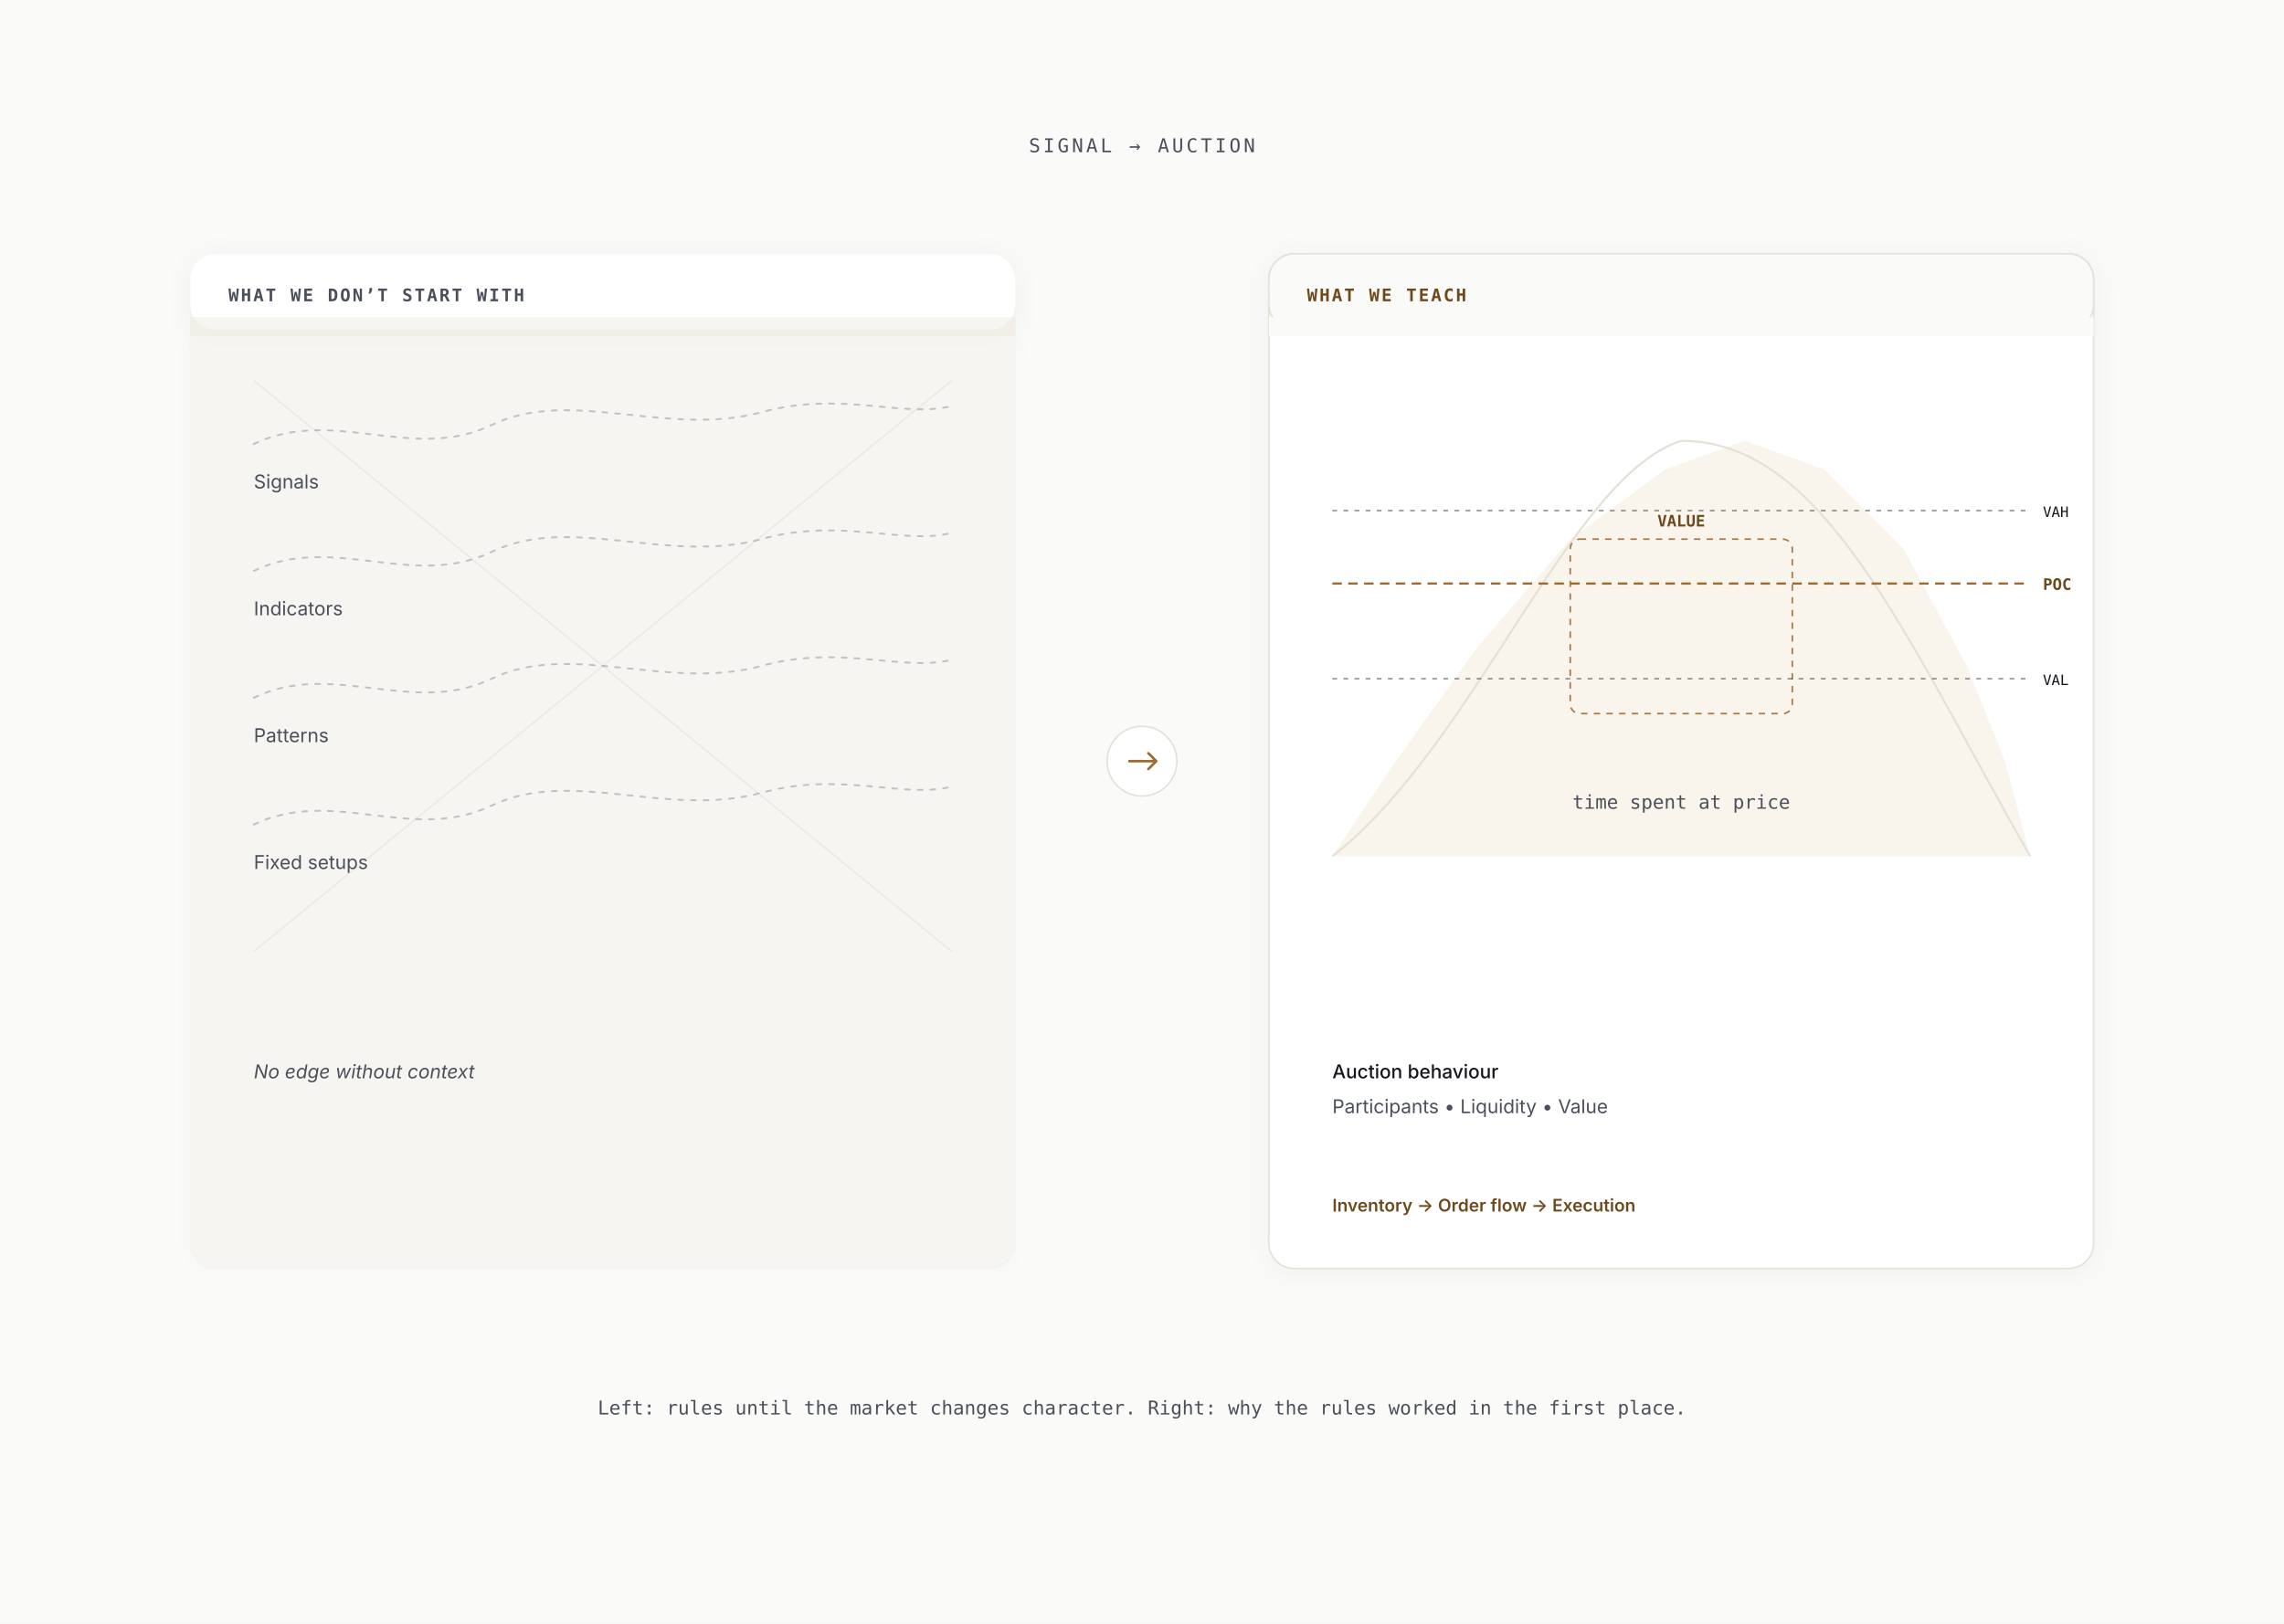
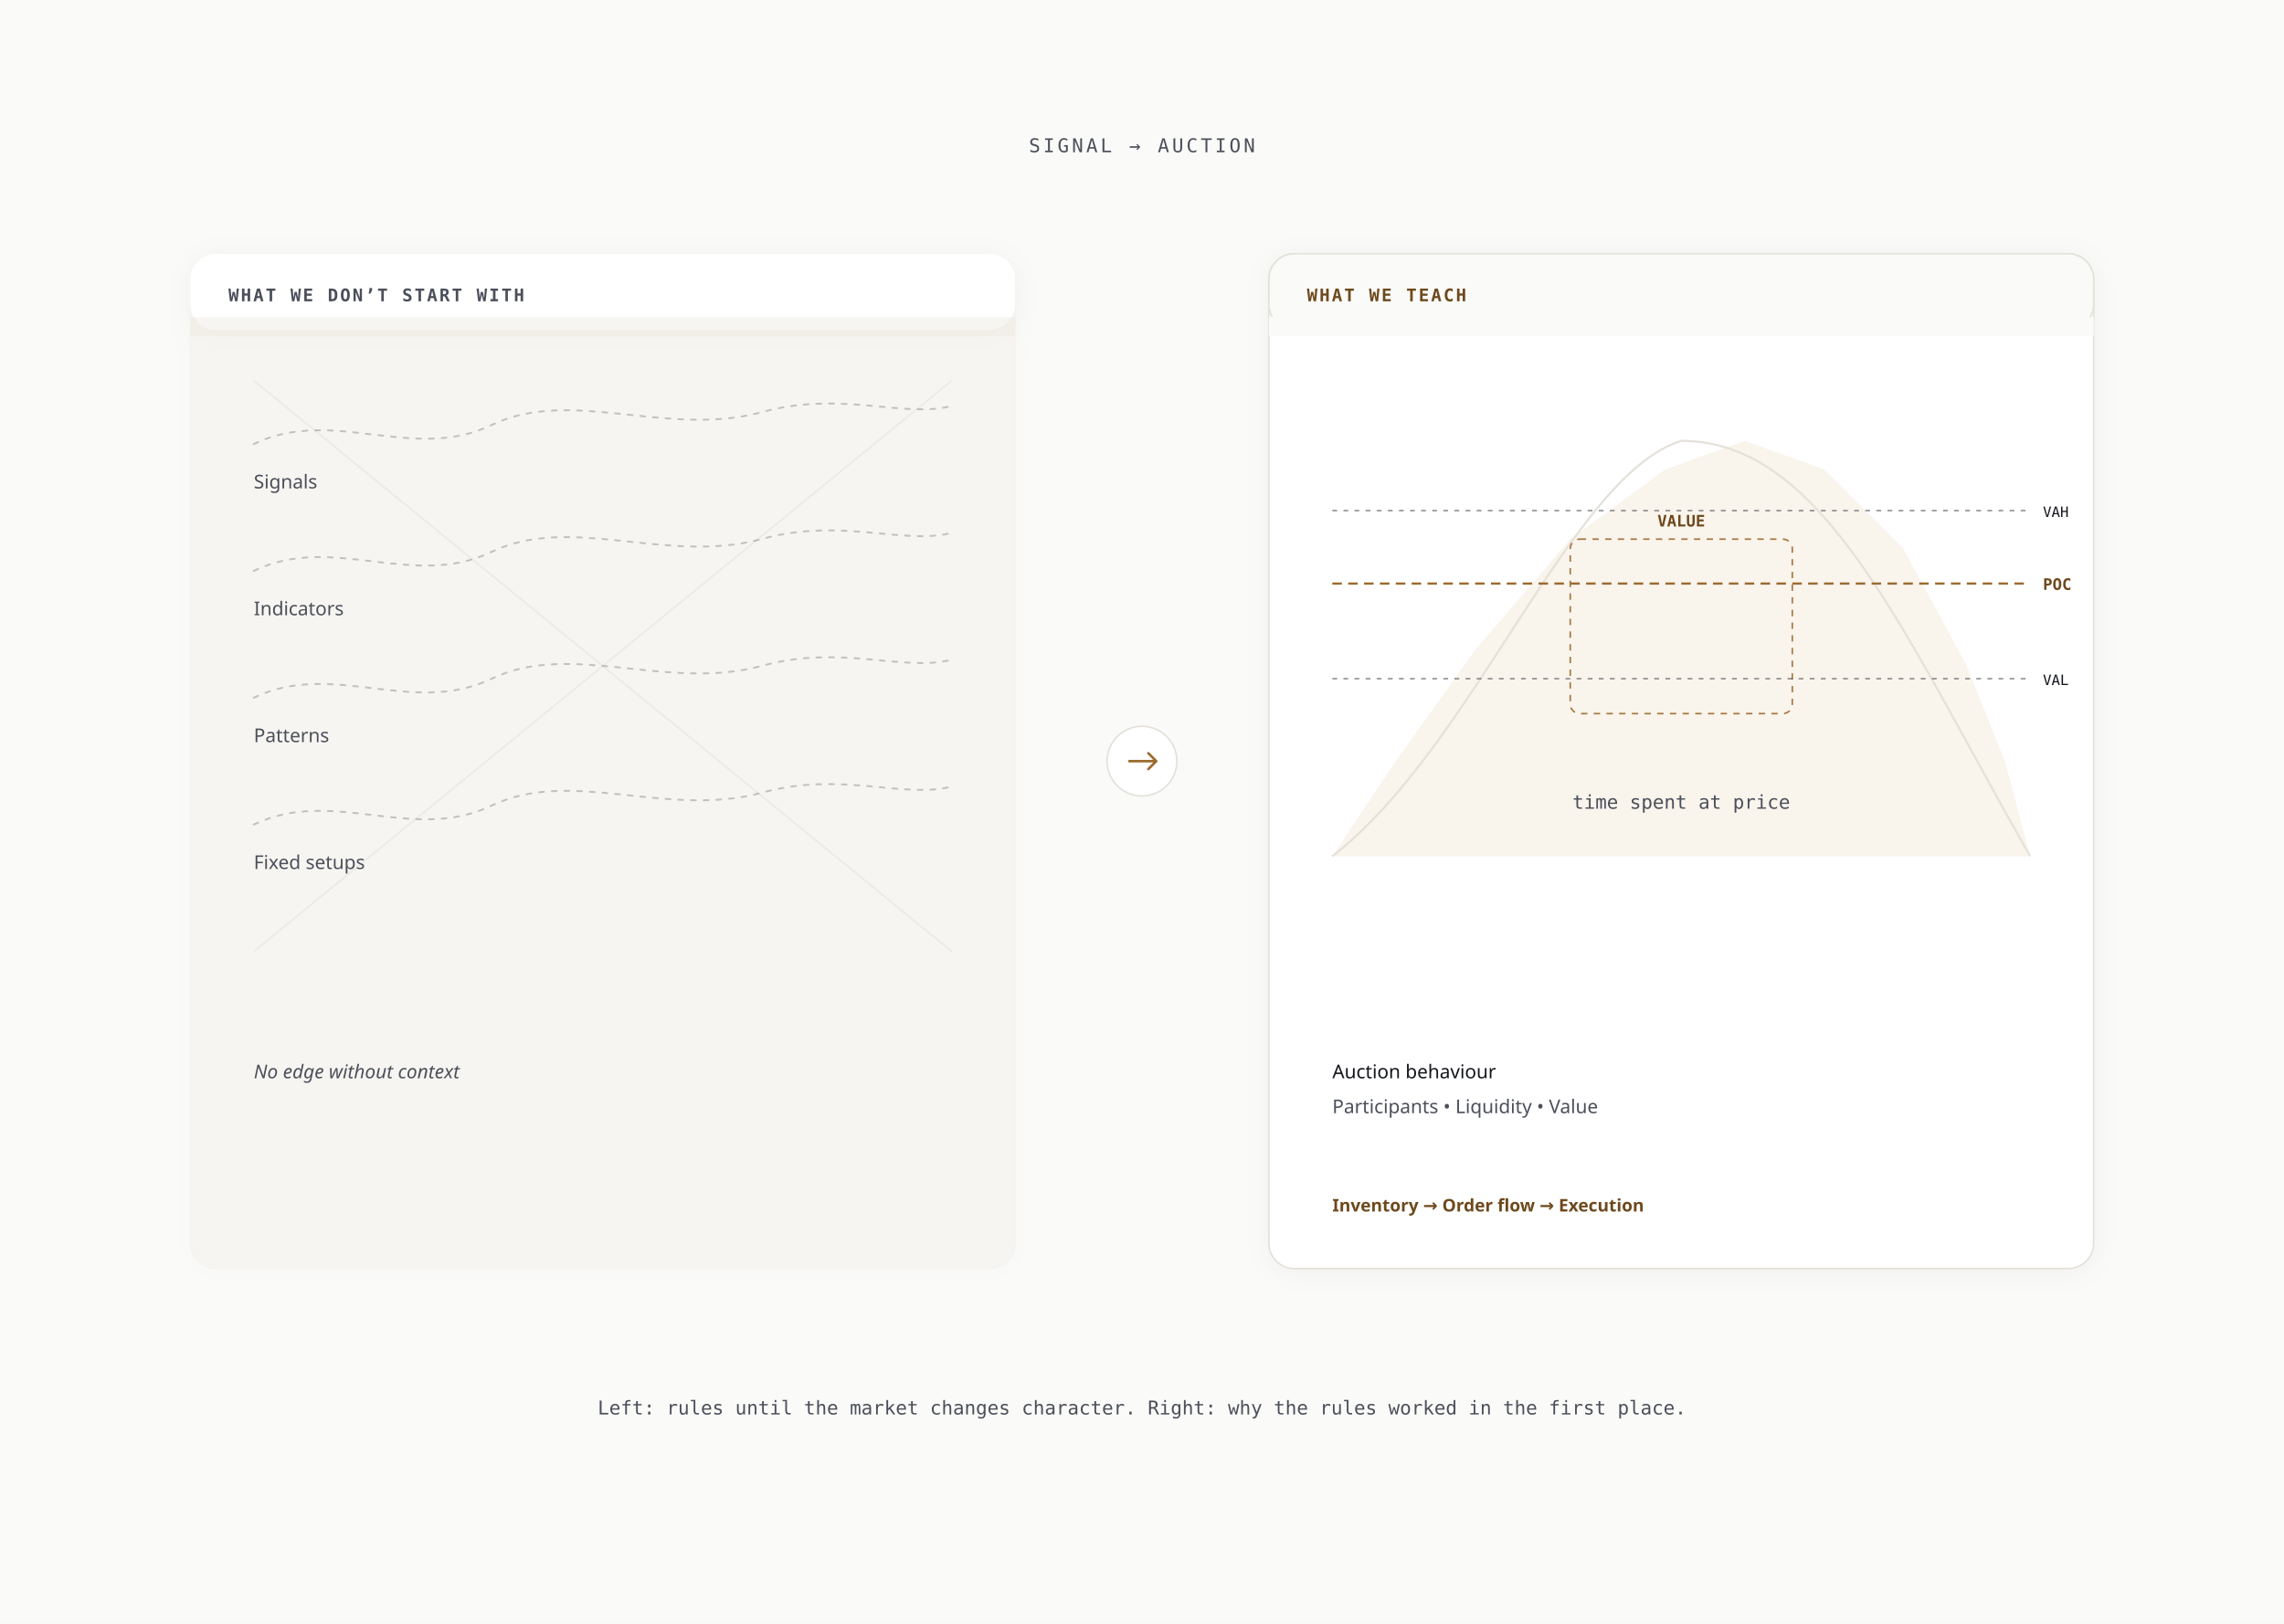
<svg xmlns="http://www.w3.org/2000/svg" viewBox="0 0 1440 1024" width="100%" height="100%" preserveAspectRatio="xMidYMid meet" style="display:block;width:100%;height:auto">
  <defs>
    <filter id="why-shadow" x="-10" y="-10" width="540" height="660">
      <feDropShadow dx="0" dy="2" stdDeviation="8" flood-color="#12151C" flood-opacity="0.04" />
    </filter>
  </defs>
  <rect x="0" y="0" width="1440" height="1024" fill="#FAFAF8" />
-   <text x="720" y="96" font-family="IBM Plex Mono, monospace" font-size="12" font-weight="500" letter-spacing="1.8" fill="#4B4F5A" text-anchor="middle">SIGNAL → AUCTION</text>
+   <text x="720" y="96" font-family="JetBrains Mono, monospace" font-size="12" font-weight="500" letter-spacing="1.8" fill="#4B4F5A" text-anchor="middle">SIGNAL → AUCTION</text>
  <g transform="translate(120,160)" filter="url(#why-shadow)">
    <rect x="0" y="0" width="520" height="640" rx="16" fill="#F3E9DB" opacity="0.22" stroke="#E4E1D9" stroke-width="1" />
    <rect x="0" y="0" width="520" height="48" rx="16" fill="#FFFFFF" opacity="1" />
    <rect x="0" y="40" width="520" height="12" fill="#E4E1D9" opacity="0.35" />
-     <text x="24" y="30" font-family="IBM Plex Mono, monospace" font-size="11" font-weight="600" letter-spacing="1.2" fill="#4B4F5A">WHAT WE DON’T START WITH</text>
+     <text x="24" y="30" font-family="JetBrains Mono, monospace" font-size="11" font-weight="600" letter-spacing="1.2" fill="#4B4F5A">WHAT WE DON’T START WITH</text>
    <g opacity="0.9" stroke="#8A8D96" stroke-width="1.2" stroke-linecap="round" fill="none">
      <path d="M40 120 C90 96, 140 132, 190 108 C240 84, 300 116, 360 100 C410 86, 450 104, 480 96" stroke-dasharray="3 5" opacity="0.55" />
      <path d="M40 200 C90 176, 140 212, 190 188 C240 164, 300 196, 360 180 C410 166, 450 184, 480 176" stroke-dasharray="3 5" opacity="0.55" />
      <path d="M40 280 C90 256, 140 292, 190 268 C240 244, 300 276, 360 260 C410 246, 450 264, 480 256" stroke-dasharray="3 5" opacity="0.55" />
      <path d="M40 360 C90 336, 140 372, 190 348 C240 324, 300 356, 360 340 C410 326, 450 344, 480 336" stroke-dasharray="3 5" opacity="0.55" />
    </g>
-     <g font-family="Inter, system-ui, sans-serif" font-size="12" fill="#4B4F5A">
+     <g font-family="Instrument Sans, system-ui, sans-serif" font-size="12" fill="#4B4F5A">
      <text x="40" y="148">Signals</text>
      <text x="40" y="228">Indicators</text>
      <text x="40" y="308">Patterns</text>
      <text x="40" y="388">Fixed setups</text>
    </g>
-     <g font-family="Inter, system-ui, sans-serif" font-size="12" fill="#4B4F5A" opacity="1">
+     <g font-family="Instrument Sans, system-ui, sans-serif" font-size="12" fill="#4B4F5A" opacity="1">
      <text x="40" y="520" font-style="italic">No edge without context</text>
    </g>
    <g opacity="0.12">
      <line x1="40" y1="80" x2="480" y2="440" stroke="#8A8D96" stroke-width="1" />
      <line x1="480" y1="80" x2="40" y2="440" stroke="#8A8D96" stroke-width="1" />
    </g>
  </g>
  <g transform="translate(720,480)">
    <circle cx="0" cy="0" r="22" fill="#FFFFFF" stroke="#E4E1D9" stroke-width="1" />
    <path d="M-8 0H8M4 -5L9 0L4 5" stroke="#9C6B2E" stroke-width="1.6" stroke-linecap="round" stroke-linejoin="round" fill="none" />
  </g>
  <g transform="translate(800,160)" filter="url(#why-shadow)">
    <rect x="0" y="0" width="520" height="640" rx="16" fill="#FFFFFF" stroke="#E4E1D9" stroke-width="1" />
    <rect x="0" y="0" width="520" height="48" rx="16" fill="#FAFAF8" stroke="#E4E1D9" stroke-width="1" />
    <rect x="0" y="40" width="520" height="12" fill="#FAFAF8" />
-     <text x="24" y="30" font-family="IBM Plex Mono, monospace" font-size="11" font-weight="600" letter-spacing="1.2" fill="#6E4A1E">WHAT WE TEACH</text>
+     <text x="24" y="30" font-family="JetBrains Mono, monospace" font-size="11" font-weight="600" letter-spacing="1.2" fill="#6E4A1E">WHAT WE TEACH</text>
    <g transform="translate(40,100)">
      <path d="M0 280 L 40 220 L 90 150 L 150 80 L 210 36 L 260 18 L 310 36 L 360 86 L 400 160 L 424 220 L 440 280 Z" fill="#F3E9DB" opacity="0.52" stroke="none" />
      <path d="M0 280 C 90 210, 150 40, 220 18 C 310 18, 360 140, 440 280" fill="none" stroke="#E4E1D9" stroke-width="1.3" />
      <rect x="150" y="80" width="140" height="110" rx="6" fill="none" stroke="#9C6B2E" stroke-width="1" stroke-dasharray="4 4" opacity="0.9" />
-       <text x="220" y="72" font-family="IBM Plex Mono, monospace" font-size="10" font-weight="600" fill="#6E4A1E" text-anchor="middle">VALUE</text>
+       <text x="220" y="72" font-family="JetBrains Mono, monospace" font-size="10" font-weight="600" fill="#6E4A1E" text-anchor="middle">VALUE</text>
      <line x1="0" y1="108" x2="440" y2="108" stroke="#9C6B2E" stroke-width="1.4" stroke-dasharray="6 4" />
-       <text x="448" y="112" font-family="IBM Plex Mono, monospace" font-size="10" font-weight="600" fill="#6E4A1E">POC</text>
+       <text x="448" y="112" font-family="JetBrains Mono, monospace" font-size="10" font-weight="600" fill="#6E4A1E">POC</text>
      <line x1="0" y1="62" x2="440" y2="62" stroke="#12151C" stroke-width="0.9" stroke-dasharray="3 4" opacity="0.5" />
-       <text x="448" y="66" font-family="IBM Plex Mono, monospace" font-size="9" fill="#12151C">VAH</text>
+       <text x="448" y="66" font-family="JetBrains Mono, monospace" font-size="9" fill="#12151C">VAH</text>
      <line x1="0" y1="168" x2="440" y2="168" stroke="#12151C" stroke-width="0.9" stroke-dasharray="3 4" opacity="0.5" />
-       <text x="448" y="172" font-family="IBM Plex Mono, monospace" font-size="9" fill="#12151C">VAL</text>
-       <text x="220" y="250" font-family="IBM Plex Mono, monospace" font-size="12" fill="#4B4F5A" text-anchor="middle">time spent at price</text>
+       <text x="448" y="172" font-family="JetBrains Mono, monospace" font-size="9" fill="#12151C">VAL</text>
+       <text x="220" y="250" font-family="JetBrains Mono, monospace" font-size="12" fill="#4B4F5A" text-anchor="middle">time spent at price</text>
    </g>
-     <g font-family="Inter, system-ui, sans-serif" font-size="12" fill="#12151C" font-weight="500">
+     <g font-family="Instrument Sans, system-ui, sans-serif" font-size="12" fill="#12151C" font-weight="500">
      <text x="40" y="520">Auction behaviour</text>
      <text x="40" y="542" font-size="12" fill="#4B4F5A" font-weight="400">Participants • Liquidity • Value</text>
    </g>
-     <g font-family="Inter, system-ui, sans-serif" font-size="11" fill="#6E4A1E">
+     <g font-family="Instrument Sans, system-ui, sans-serif" font-size="11" fill="#6E4A1E">
      <text x="40" y="604" font-weight="600">Inventory → Order flow → Execution</text>
    </g>
  </g>
-   <text x="720" y="892" font-family="IBM Plex Mono, monospace" font-size="12" fill="#4B4F5A" text-anchor="middle">Left: rules until the market changes character. Right: why the rules worked in the first place.</text>
+   <text x="720" y="892" font-family="JetBrains Mono, monospace" font-size="12" fill="#4B4F5A" text-anchor="middle">Left: rules until the market changes character. Right: why the rules worked in the first place.</text>
</svg>
